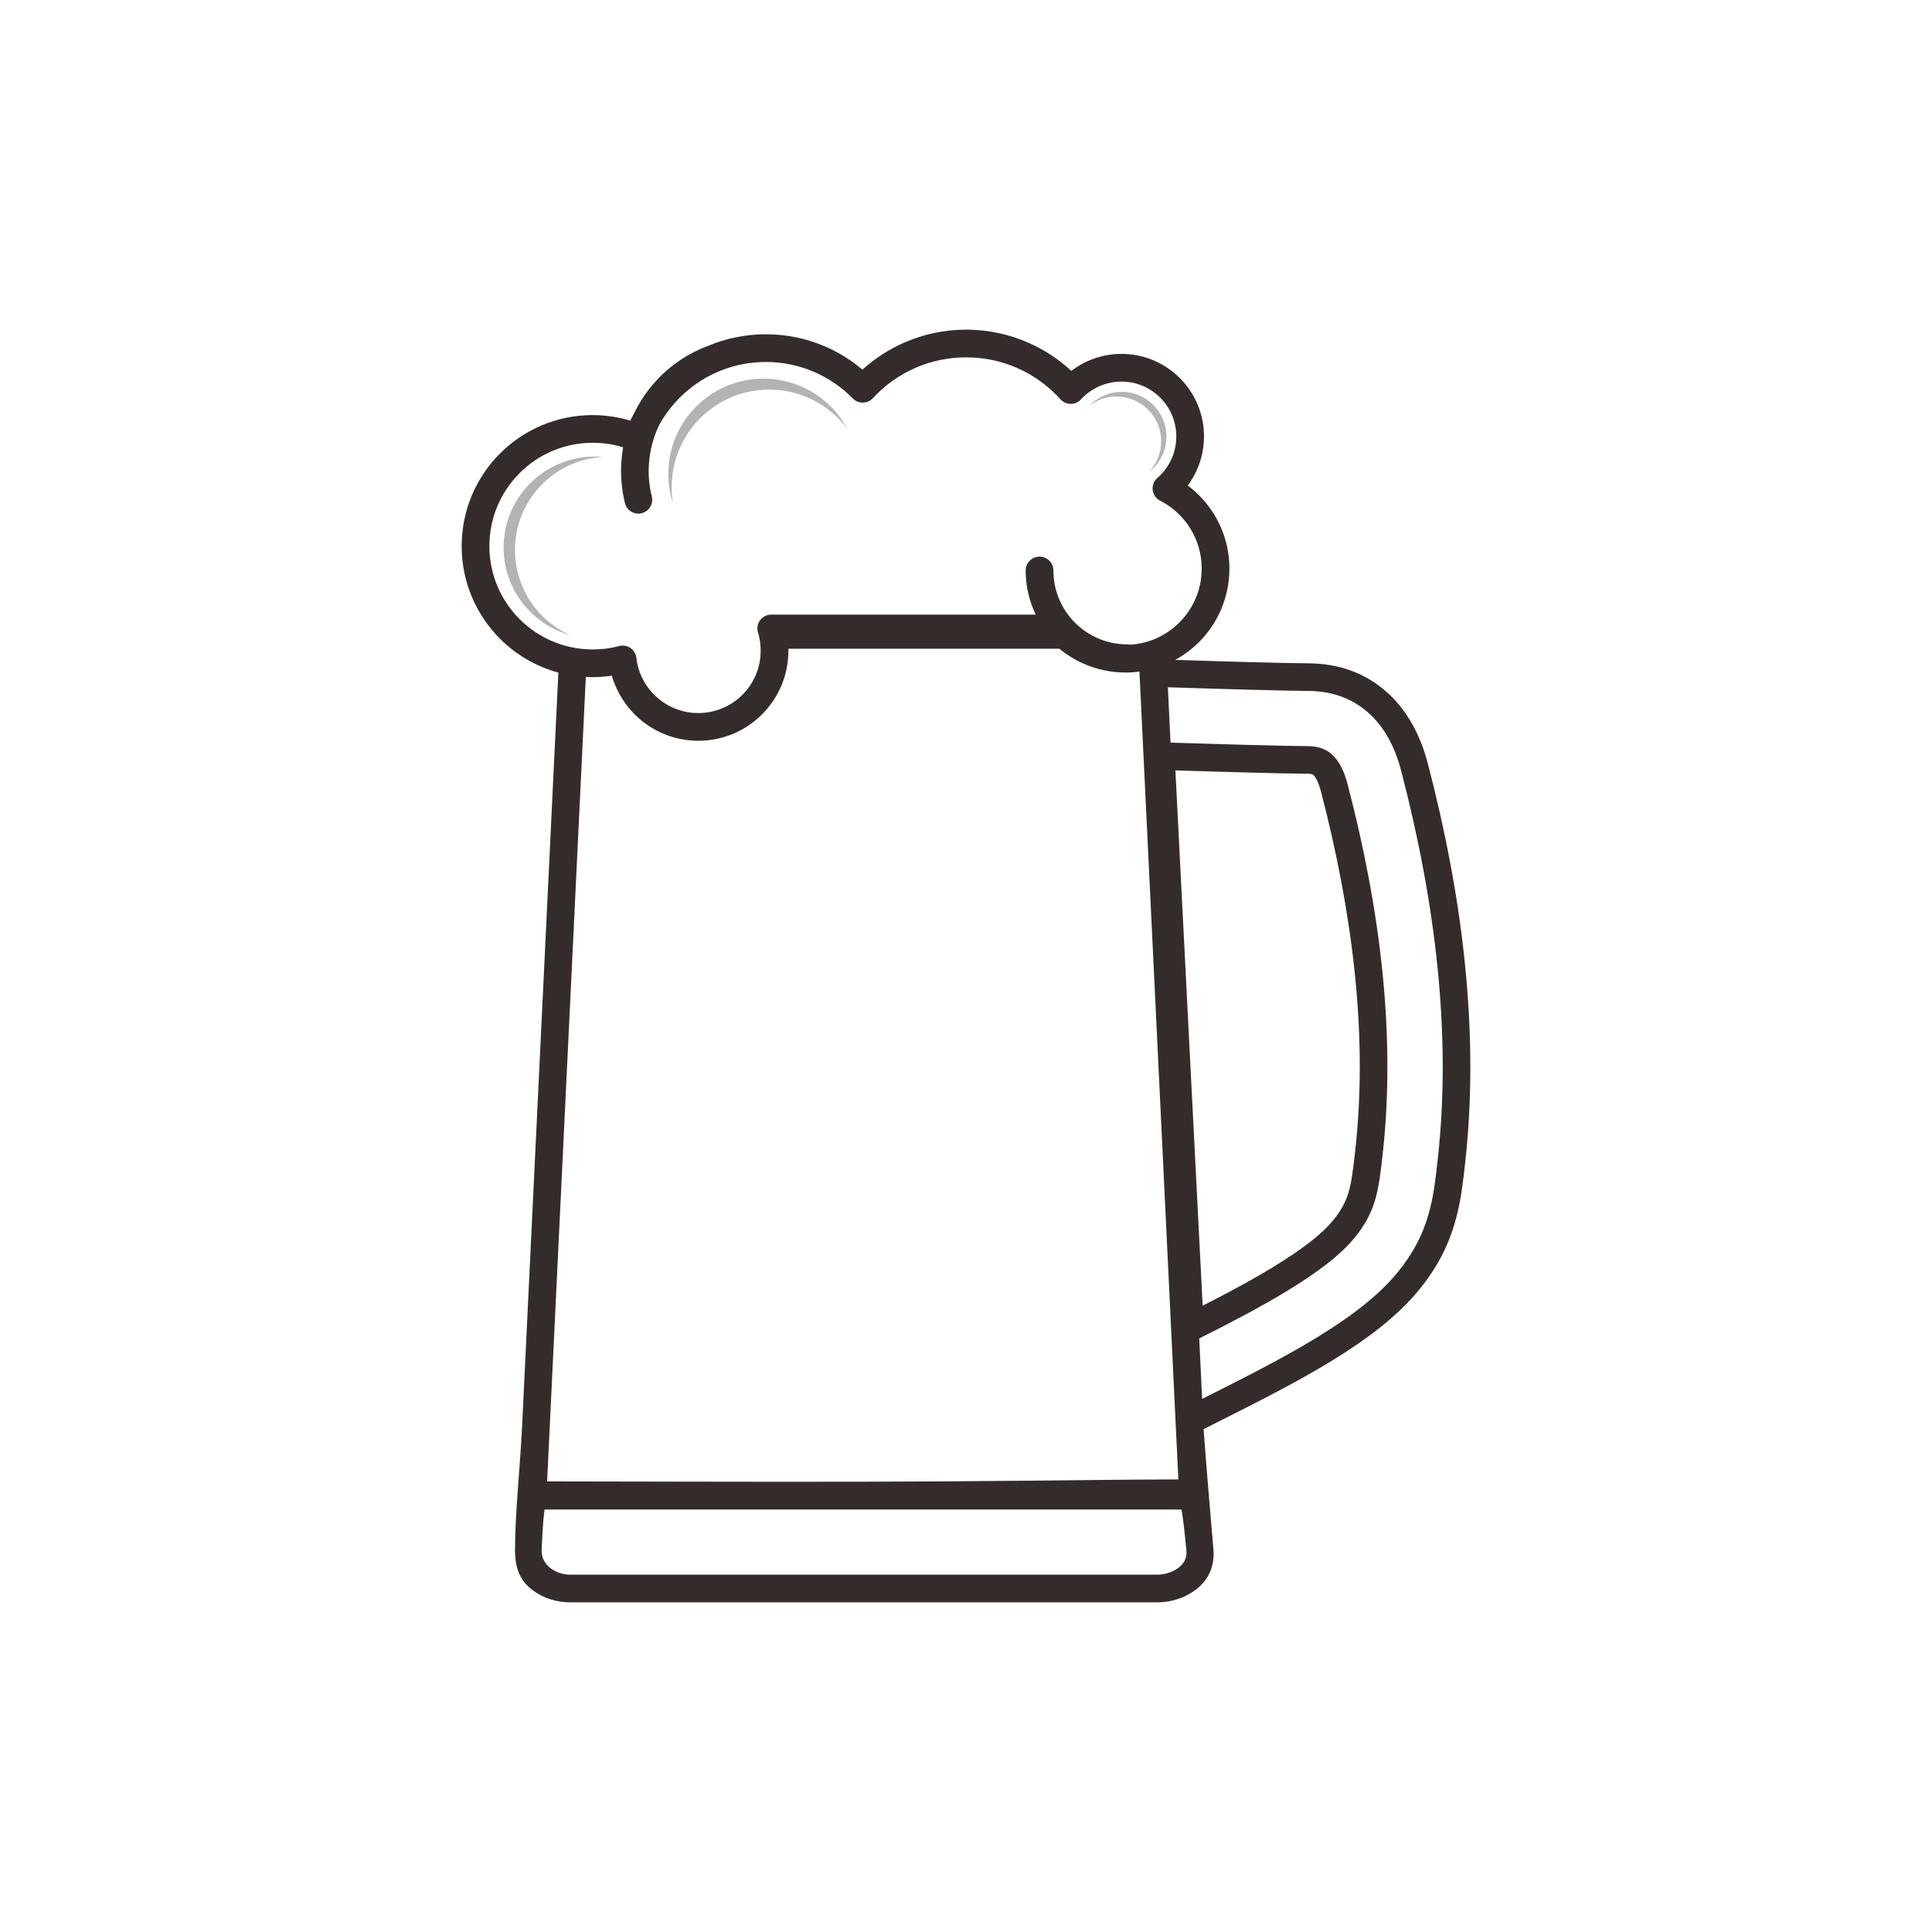
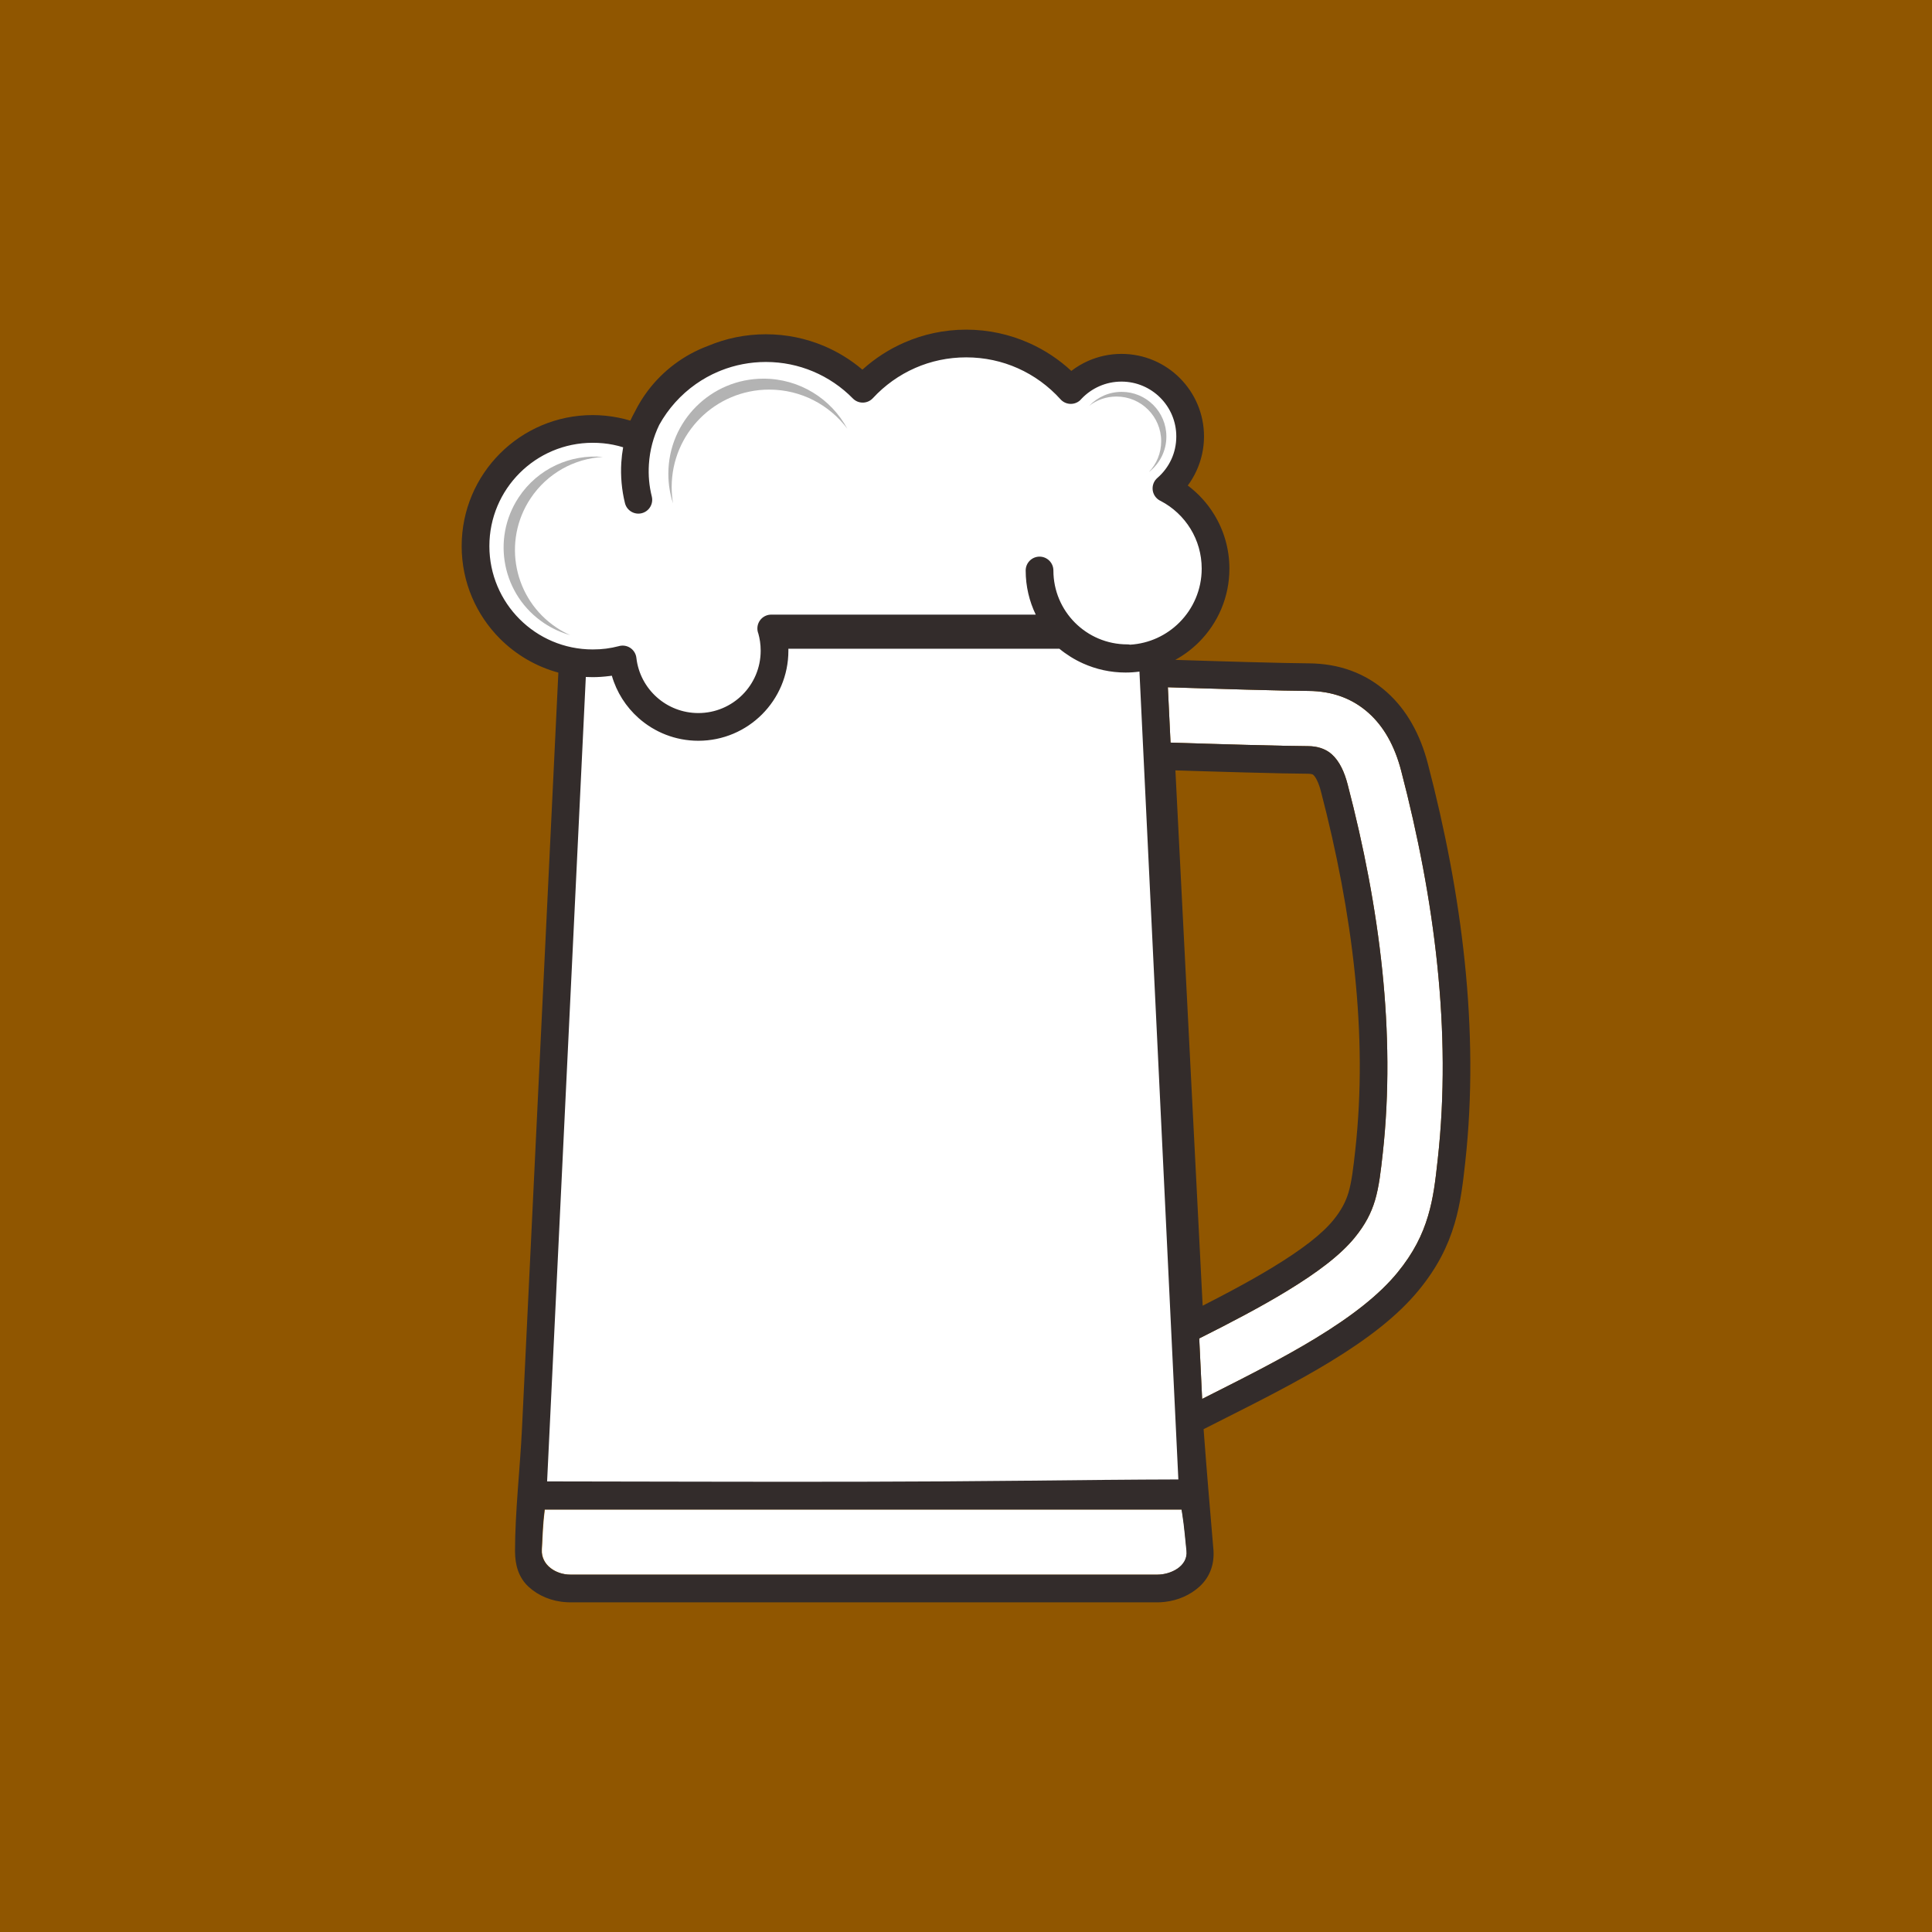
<svg xmlns="http://www.w3.org/2000/svg" width="2834.65" height="2834.65" viewBox="0 0 2834.65 2834.65">
  <defs>
    <clipPath id="clip-0">
      <path clip-rule="nonzero" d="M 0 0 L 2834.648 0 L 2834.648 2834.648 L 0 2834.648 Z M 0 0 " />
    </clipPath>
    <clipPath id="clip-1">
      <path clip-rule="nonzero" d="M 781 931 L 1751 931 L 1751 2195 L 781 2195 Z M 781 931 " />
    </clipPath>
    <clipPath id="clip-2">
      <path clip-rule="evenodd" d="M 842.184 931.512 L 1689.5 931.512 C 1699.352 1135.648 1709.191 1339.879 1719.039 1543.891 C 1729.5 1760.711 1739.871 1977.672 1750.328 2194.488 C 1588.82 2194.488 1427.199 2194.488 1265.789 2194.488 C 1104.371 2194.488 942.852 2194.488 781.434 2194.488 C 791.801 1977.672 802.312 1760.711 812.727 1543.891 C 822.527 1339.879 832.414 1135.648 842.184 931.512 " />
    </clipPath>
    <linearGradient id="linear-pattern-0" gradientUnits="userSpaceOnUse" x1="-0.278" y1="0" x2="1.087" y2="0" gradientTransform="matrix(-718.206, -6.77593, -6.77593, 718.206, 1556.35, 1566.03)">
      <stop offset="0" stop-color="rgb(255, 255, 255)" stop-opacity="1" />
    </linearGradient>
  </defs>
  <g clip-path="url(#clip-0)">
-     <path fill-rule="evenodd" fill="rgb(100%, 100%, 100%)" fill-opacity="1" d="M 0 0 L 2834.648 0 L 2834.648 2834.648 L 0 2834.648 L 0 0 " />
+     <path fill-rule="evenodd" fill="rgb(144, 86, 0)" fill-opacity="1" d="M 0 0 L 2834.648 0 L 2834.648 2834.648 L 0 2834.648 L 0 0 " />
  </g>
  <path fill-rule="nonzero" fill="rgb(100%, 100%, 100%)" fill-opacity="1" d="M 1713.5 1008.359 L 1717.422 1089.551 C 1736.648 1090.16 1754.309 1090.719 1770.359 1091.199 C 1791.461 1091.828 1810.43 1092.379 1827.262 1092.84 C 1848.488 1093.422 1866.699 1093.859 1881.879 1094.172 C 1897.359 1094.488 1909.82 1094.68 1919.25 1094.73 C 1926.059 1094.77 1932.09 1095.719 1937.422 1097.422 C 1944.031 1099.52 1949.449 1102.648 1953.859 1106.578 C 1959.578 1111.672 1964.328 1118.301 1968.25 1126.051 C 1971.93 1133.34 1974.91 1141.789 1977.289 1150.941 C 1989.121 1196.281 1999.469 1241.75 2008.012 1287.129 C 2016.578 1332.691 2023.391 1378.359 2028.109 1423.941 C 2032.75 1468.809 2035.34 1513.75 2035.57 1558.59 C 2035.801 1603.551 2033.66 1647.988 2028.84 1691.711 C 2027.371 1705.039 2026 1717.328 2024.352 1728.32 C 2022.59 1740.07 2020.461 1750.922 2017.469 1761 C 2014.75 1770.18 2011.172 1779.18 2006.262 1788.34 C 2001.461 1797.262 1995.391 1806.352 1987.57 1815.91 C 1977 1828.852 1963.109 1841.789 1946.16 1854.949 C 1929.738 1867.68 1910.41 1880.66 1888.379 1894.078 C 1869.801 1905.398 1849.301 1916.98 1827.031 1928.922 C 1805.59 1940.422 1783.102 1951.988 1759.52 1963.801 L 1763.789 2052.531 C 1769.98 2049.391 1775.391 2046.648 1780.93 2043.859 C 1828.359 2019.93 1882.68 1992.52 1930.621 1963.32 C 1956.91 1947.301 1980.281 1931.379 2000.531 1915.211 C 2020.359 1899.379 2037.07 1883.43 2050.461 1867.039 C 2062.172 1852.711 2071.32 1838.898 2078.57 1825.16 C 2085.781 1811.512 2091.129 1797.898 2095.289 1783.871 C 2099.238 1770.5 2101.941 1757.539 2104.051 1744.219 C 2106.129 1731.102 2107.762 1716.461 2109.512 1700.602 C 2114.691 1653.629 2117 1606.43 2116.77 1559.148 C 2116.539 1511.762 2113.762 1463.859 2108.781 1415.691 C 2103.871 1368.219 2096.77 1320.609 2087.82 1273.039 C 2078.84 1225.281 2068.039 1177.75 2055.738 1130.621 C 2051.172 1113.09 2044.82 1096.461 2036.27 1081.461 C 2028.699 1068.172 2019.328 1056.141 2007.852 1045.91 C 1996.379 1035.691 1983.238 1027.551 1968.219 1022.051 C 1953.809 1016.77 1937.648 1013.852 1919.57 1013.738 C 1910.559 1013.691 1898.59 1013.512 1883.672 1013.191 C 1868.43 1012.871 1850.262 1012.422 1829.172 1011.852 C 1811.461 1011.371 1791.762 1010.801 1770.078 1010.129 C 1752.211 1009.59 1733.352 1009 1713.5 1008.359 " />
  <path fill-rule="nonzero" fill="rgb(100%, 100%, 100%)" fill-opacity="1" d="M 1733.941 2214.809 C 1422.422 2214.809 1110.898 2214.809 799.371 2214.809 C 796.766 2234.391 796.102 2253.828 795.113 2273.512 C 793.891 2296.77 816.484 2310.328 836.879 2310.328 L 1698.52 2310.328 C 1717.68 2310.328 1743.59 2298.289 1741.172 2275.289 C 1739.25 2257.559 1737.891 2239.539 1735.141 2222.328 L 1733.941 2214.809 " />
  <g clip-path="url(#clip-1)">
    <g clip-path="url(#clip-2)">
      <path fill-rule="nonzero" fill="url(#linear-pattern-0)" d="M 1762.246 931.621 L 1750.242 2203.629 L 769.52 2194.379 L 781.52 922.371 Z M 1762.246 931.621 " />
    </g>
  </g>
  <path fill-rule="evenodd" fill="rgb(100%, 100%, 100%)" fill-opacity="1" d="M 842.184 931.512 L 1689.5 931.512 L 1701.102 1172.02 C 1370.289 965.371 1164.828 1310.922 830.633 1172.02 C 834.492 1091.852 838.348 1011.672 842.184 931.512 " />
  <path fill-rule="evenodd" fill="rgb(100%, 100%, 100%)" fill-opacity="1" d="M 869.621 629.34 C 893.254 629.34 915.77 634.109 936.266 642.73 C 963.793 565.809 1037.309 510.762 1123.699 510.762 C 1179.359 510.762 1229.672 533.621 1265.789 570.441 C 1303.539 529.578 1357.57 503.988 1417.59 503.988 C 1478.512 503.988 1533.262 530.359 1571.09 572.289 C 1589.512 552.18 1615.988 539.559 1645.422 539.559 C 1701.078 539.559 1746.199 584.691 1746.199 640.352 C 1746.199 670.789 1732.699 698.078 1711.371 716.559 C 1754.16 738.43 1783.469 782.941 1783.469 834.301 C 1783.469 907.27 1724.32 966.422 1651.352 966.422 C 1612.09 966.422 1576.84 949.289 1552.641 922.109 L 1131.57 922.109 C 1134.711 932.43 1136.41 943.379 1136.41 954.73 C 1136.41 1016.48 1086.352 1066.531 1024.609 1066.531 C 967.191 1066.531 919.895 1023.238 913.547 967.52 C 899.523 971.219 884.805 973.191 869.621 973.191 C 774.668 973.191 697.695 896.219 697.695 801.27 C 697.695 706.309 774.668 629.34 869.621 629.34 " />
  <path fill-rule="evenodd" fill="rgb(100%, 100%, 100%)" fill-opacity="1" d="M 1227.91 1608.219 C 1259.328 1608.219 1284.809 1633.699 1284.809 1665.129 C 1284.809 1696.551 1259.328 1722.031 1227.91 1722.031 C 1196.48 1722.031 1171 1696.551 1171 1665.129 C 1171 1633.699 1196.48 1608.219 1227.91 1608.219 Z M 968.852 1629.191 C 1000.281 1629.191 1025.75 1654.66 1025.75 1686.09 C 1025.75 1717.512 1000.281 1742.988 968.852 1742.988 C 937.426 1742.988 911.949 1717.512 911.949 1686.09 C 911.949 1654.66 937.43 1629.191 968.852 1629.191 Z M 1127.578 1931.66 C 1154.039 1931.66 1175.5 1953.121 1175.5 1979.578 C 1175.5 2006.039 1154.039 2027.5 1127.578 2027.5 C 1101.109 2027.5 1079.66 2006.039 1079.66 1979.578 C 1079.66 1953.121 1101.109 1931.66 1127.578 1931.66 Z M 1091.641 1799.891 C 1108.18 1799.891 1121.59 1813.301 1121.59 1829.84 C 1121.59 1846.379 1108.18 1859.789 1091.641 1859.789 C 1075.102 1859.789 1061.691 1846.379 1061.691 1829.84 C 1061.691 1813.301 1075.102 1799.891 1091.641 1799.891 Z M 1111.48 1679.352 C 1129.469 1679.352 1144.051 1693.93 1144.051 1711.922 C 1144.051 1729.91 1129.469 1744.488 1111.48 1744.488 C 1093.488 1744.488 1078.91 1729.91 1078.91 1711.922 C 1078.91 1693.93 1093.488 1679.352 1111.48 1679.352 Z M 1147.422 1471.211 C 1165.41 1471.211 1179.988 1485.789 1179.988 1503.781 C 1179.988 1521.762 1165.41 1536.352 1147.422 1536.352 C 1129.43 1536.352 1114.852 1521.762 1114.852 1503.781 C 1114.852 1485.789 1129.43 1471.211 1147.422 1471.211 Z M 1000.301 1382.109 C 1028.422 1382.109 1051.211 1404.91 1051.211 1433.031 C 1051.211 1461.141 1028.422 1483.941 1000.301 1483.941 C 972.184 1483.941 949.391 1461.141 949.391 1433.031 C 949.391 1404.91 972.184 1382.109 1000.301 1382.109 Z M 1287.801 1341.68 C 1319.23 1341.68 1344.711 1367.16 1344.711 1398.578 C 1344.711 1430.012 1319.23 1455.488 1287.801 1455.488 C 1256.379 1455.488 1230.898 1430.012 1230.898 1398.578 C 1230.898 1367.16 1256.379 1341.68 1287.801 1341.68 " />
  <path fill-rule="evenodd" fill="rgb(70.117%, 70.117%, 70.117%)" fill-opacity="1" d="M 1120.199 555.57 C 1173.352 555.57 1219.551 585.262 1243.141 628.969 C 1217.039 594.148 1175.441 571.629 1128.578 571.629 C 1049.551 571.629 985.484 635.691 985.484 714.719 C 985.484 722.82 986.172 730.762 987.465 738.5 C 983.016 724.859 980.602 710.301 980.602 695.172 C 980.602 618.07 1043.102 555.57 1120.199 555.57 " />
  <path fill-rule="evenodd" fill="rgb(70.117%, 70.117%, 70.117%)" fill-opacity="1" d="M 761.18 729.5 C 789.273 687.191 837.34 666.109 884.598 670.43 C 843.086 672.809 803.16 694.02 778.391 731.32 C 736.613 794.23 753.75 879.102 816.664 920.879 C 823.113 925.16 829.801 928.82 836.645 931.879 C 823.434 928.211 810.562 922.43 798.52 914.441 C 737.141 873.68 720.422 790.879 761.18 729.5 " />
  <path fill-rule="evenodd" fill="rgb(70.117%, 70.117%, 70.117%)" fill-opacity="1" d="M 1645.711 574.941 C 1681.949 574.941 1711.328 604.32 1711.328 640.559 C 1711.328 661.762 1701.27 680.609 1685.66 692.609 C 1696.84 680.84 1703.699 664.93 1703.699 647.422 C 1703.699 611.191 1674.32 581.809 1638.09 581.809 C 1623.051 581.809 1609.199 586.871 1598.141 595.379 C 1610.09 582.789 1626.988 574.941 1645.711 574.941 " />
  <path fill-rule="nonzero" fill="rgb(19.994%, 17.259%, 16.869%)" fill-opacity="1" d="M 1724.559 1130.309 L 1734.469 1325.352 C 1738.59 1406.449 1742.68 1486.801 1748.52 1601.371 L 1764.551 1915.75 C 1779.922 1907.93 1794.371 1900.398 1807.82 1893.191 C 1829.629 1881.488 1849.512 1870.27 1867.25 1859.461 C 1888.16 1846.73 1906.289 1834.57 1921.379 1822.871 C 1935.93 1811.578 1947.602 1800.781 1956.129 1790.34 C 1962.18 1782.941 1966.859 1775.949 1970.52 1769.121 C 1974.059 1762.531 1976.629 1756.09 1978.57 1749.57 C 1980.891 1741.711 1982.66 1732.621 1984.18 1722.441 C 1985.809 1711.5 1987.109 1699.859 1988.5 1687.262 C 1993.199 1644.629 1995.289 1601.738 1995.07 1558.75 C 1994.852 1515.648 1992.32 1472.02 1987.77 1428.07 C 1983.18 1383.711 1976.539 1339.148 1968.148 1294.602 C 1959.73 1249.859 1949.602 1205.309 1938.07 1161.102 C 1936.41 1154.738 1934.422 1149.02 1932.039 1144.32 C 1930.398 1141.059 1928.672 1138.512 1926.859 1136.91 C 1926.441 1136.539 1925.891 1136.23 1925.199 1136 C 1923.66 1135.512 1921.641 1135.238 1919.09 1135.23 C 1909.07 1135.172 1896.398 1134.98 1881.078 1134.672 C 1865.469 1134.352 1847.211 1133.898 1826.309 1133.328 C 1808.359 1132.852 1789.352 1132.301 1769.25 1131.691 C 1754.719 1131.25 1739.828 1130.789 1724.559 1130.309 Z M 956.324 728.469 C 958.996 739.352 952.348 750.34 941.477 753.012 C 930.602 755.68 919.613 749.039 916.941 738.16 C 914.602 728.75 912.941 718.891 912.02 708.641 C 911.121 698.672 910.957 688.66 911.582 678.711 C 912.062 671.09 912.973 663.602 914.285 656.262 C 909.52 654.789 904.656 653.559 899.711 652.559 C 890.262 650.66 880.203 649.66 869.621 649.66 C 827.754 649.66 789.852 666.629 762.422 694.07 C 734.988 721.5 718.02 759.398 718.02 801.27 C 718.02 843.129 734.988 881.039 762.422 908.469 C 789.852 935.898 827.758 952.871 869.621 952.871 C 876.672 952.871 883.223 952.461 889.262 951.68 C 895.371 950.898 901.535 949.691 907.715 948.09 C 908.871 947.738 910.078 947.488 911.324 947.359 C 922.461 946.129 932.488 954.16 933.715 965.301 C 936.316 988.148 947.398 1008.469 963.754 1023.051 C 979.906 1037.449 1001.23 1046.199 1024.609 1046.199 C 1049.871 1046.199 1072.738 1035.969 1089.289 1019.422 C 1105.84 1002.859 1116.078 980 1116.078 954.73 C 1116.078 950.012 1115.738 945.469 1115.102 941.141 C 1114.5 937.039 1113.68 933.191 1112.672 929.609 C 1111.75 927.289 1111.238 924.762 1111.238 922.102 C 1111.238 910.879 1120.34 901.781 1131.57 901.781 L 1519.66 901.781 C 1510.199 882.199 1504.891 860.23 1504.891 837.031 C 1504.891 825.801 1514 816.699 1525.219 816.699 C 1536.449 816.699 1545.551 825.801 1545.551 837.031 C 1545.551 866.969 1557.68 894.07 1577.301 913.691 C 1596.922 933.301 1624.02 945.441 1653.961 945.441 C 1655.422 945.441 1656.84 945.59 1658.211 945.879 C 1686.352 944.18 1711.68 932.07 1730.398 913.352 C 1750.629 893.121 1763.141 865.172 1763.141 834.301 C 1763.141 812.871 1757.16 792.891 1746.789 775.949 C 1736.18 758.641 1721.031 744.43 1703.02 735.031 C 1700.422 733.859 1698.031 732.121 1696.039 729.82 C 1688.719 721.359 1689.641 708.559 1698.102 701.238 C 1706.809 693.699 1713.879 684.352 1718.711 673.781 C 1723.309 663.711 1725.871 652.398 1725.871 640.352 C 1725.871 618.129 1716.871 598.012 1702.309 583.449 C 1687.75 568.898 1667.641 559.891 1645.422 559.891 C 1633.84 559.891 1622.891 562.301 1613.031 566.641 C 1603.09 571.02 1594.25 577.262 1587 584.879 C 1586.309 585.762 1585.531 586.602 1584.66 587.379 C 1576.328 594.871 1563.5 594.199 1556 585.871 C 1538.578 566.559 1517.23 550.91 1493.238 540.238 C 1470.238 530.012 1444.648 524.32 1417.59 524.32 C 1390.941 524.32 1365.691 529.852 1342.922 539.82 C 1319.219 550.191 1298.07 565.391 1280.711 584.172 L 1280.699 584.16 L 1280 584.891 C 1272.02 592.738 1259.18 592.629 1251.328 584.648 C 1234.852 567.84 1214.988 554.262 1192.828 544.949 C 1171.578 536.02 1148.23 531.09 1123.699 531.09 C 1100.43 531.09 1078.199 535.531 1057.828 543.602 C 1057.02 544.02 1056.172 544.391 1055.281 544.699 L 1054.141 545.109 C 1042.371 550.078 1031.25 556.27 1020.941 563.531 C 998.836 579.102 980.414 599.559 967.25 623.352 C 958.707 640.969 953.379 660.512 952.074 681.262 C 951.559 689.52 951.664 697.488 952.352 705.148 C 953.051 712.91 954.391 720.711 956.32 728.469 Z M 859.516 993.262 C 854.617 1095.43 849.695 1197.609 844.773 1299.77 L 832.977 1544.84 C 828.844 1630.852 824.695 1716.891 820.551 1802.93 C 814.598 1926.469 808.641 2050.02 802.727 2173.531 C 851.523 2173.57 937.516 2173.738 1023.512 2173.922 C 1185.102 2174.238 1346.262 2174.238 1507.852 2172.469 C 1584.18 2171.629 1660.531 2170.801 1728.891 2170.648 C 1724.039 2070.09 1719.211 1969.5 1714.379 1868.922 C 1709.191 1760.879 1704 1652.84 1698.789 1544.84 L 1671.809 985.379 C 1665.121 986.281 1658.289 986.75 1651.352 986.75 C 1629.25 986.75 1608.16 981.969 1589.051 973.398 C 1576.469 967.738 1564.809 960.469 1554.34 951.84 L 1156.699 951.84 C 1156.719 952.801 1156.73 953.77 1156.73 954.73 C 1156.73 991.211 1141.941 1024.25 1118.031 1048.16 C 1094.121 1072.07 1061.09 1086.859 1024.609 1086.859 C 990.895 1086.859 960.113 1074.199 936.758 1053.379 C 918.441 1037.051 904.703 1015.672 897.699 991.398 C 896.586 991.559 895.469 991.711 894.34 991.859 C 885.859 992.949 877.602 993.52 869.621 993.52 C 866.23 993.52 862.863 993.43 859.516 993.262 Z M 1733.52 2214.809 C 1421.988 2214.809 1110.469 2214.809 798.945 2214.809 C 796.34 2234.391 795.676 2253.828 794.688 2273.512 C 793.465 2296.77 816.059 2310.328 836.453 2310.328 L 1698.09 2310.328 C 1717.25 2310.328 1743.16 2298.289 1740.738 2275.289 C 1738.828 2257.559 1737.469 2239.539 1734.719 2222.328 Z M 1765.922 2096.891 C 1771.23 2167.352 1774.422 2203.75 1780.121 2271.012 C 1782.5 2292.961 1776.141 2313.012 1759.969 2327.809 C 1746.711 2339.949 1728.578 2348.211 1708.621 2350.371 C 1704.898 2350.77 1701.379 2350.98 1698.09 2350.98 L 836.453 2350.98 C 835.555 2350.98 833.926 2350.922 831.566 2350.801 C 809.629 2349.699 790.062 2341.352 775.895 2328.469 C 760.914 2314.852 755.637 2296.281 755.637 2275.629 C 755.637 2218.941 763.078 2154 765.875 2095.66 C 770.586 1997.461 775.32 1899.238 780.055 1801.031 C 784.203 1714.988 788.352 1628.949 792.48 1542.93 L 804.277 1297.859 C 809.27 1194.199 814.266 1090.52 819.238 986.852 C 786.402 977.949 757.047 960.57 733.68 937.211 C 698.887 902.422 677.367 854.352 677.367 801.27 C 677.367 748.18 698.891 700.109 733.68 665.32 C 768.473 630.531 816.535 609.012 869.621 609.012 C 882.359 609.012 895.086 610.34 907.652 612.859 C 913.484 614.031 919.223 615.469 924.848 617.148 C 926.918 612.711 929.137 608.352 931.492 604.078 C 936.926 593.129 943.344 582.789 950.625 573.148 C 973.02 543.52 1003.609 520.578 1038.781 507.52 C 1064.91 496.52 1093.609 490.441 1123.699 490.441 C 1153.77 490.441 1182.43 496.5 1208.551 507.469 C 1229.27 516.172 1248.391 528 1265.34 542.371 C 1283.391 526.039 1304.09 512.57 1326.719 502.66 C 1354.629 490.441 1385.371 483.66 1417.59 483.66 C 1450.281 483.66 1481.48 490.66 1509.762 503.238 C 1532.75 513.469 1553.699 527.379 1571.871 544.211 C 1579.5 538.34 1587.82 533.379 1596.672 529.48 C 1611.641 522.891 1628.129 519.23 1645.422 519.23 C 1678.859 519.23 1709.141 532.789 1731.051 554.711 C 1752.969 576.629 1766.531 606.91 1766.531 640.352 C 1766.531 658.16 1762.602 675.191 1755.551 690.621 C 1752.02 698.328 1747.711 705.621 1742.719 712.359 C 1758.16 723.93 1771.32 738.352 1781.41 754.828 C 1795.609 778.02 1803.801 805.23 1803.801 834.301 C 1803.801 876.391 1786.73 914.5 1759.141 942.09 C 1748.879 952.352 1737.16 961.16 1724.328 968.172 C 1741.391 968.719 1757.02 969.211 1771.199 969.641 C 1793.738 970.328 1813.379 970.898 1830.121 971.359 C 1851.578 971.941 1869.699 972.391 1884.461 972.699 C 1899.539 973.012 1911.301 973.199 1919.73 973.25 C 1942.898 973.379 1963.648 977.148 1982.199 983.941 C 2002.219 991.27 2019.68 1002.059 2034.852 1015.578 C 2049.672 1028.789 2061.762 1044.309 2071.52 1061.449 C 2081.871 1079.609 2089.52 1099.57 2094.961 1120.449 C 2107.559 1168.73 2118.578 1217.172 2127.68 1265.57 C 2136.82 1314.148 2144.07 1362.879 2149.109 1411.559 C 2154.191 1460.66 2157.02 1509.859 2157.262 1558.988 C 2157.5 1608.238 2155.141 1657 2149.84 1705.051 C 2148.109 1720.75 2146.48 1735.309 2144.059 1750.57 C 2141.672 1765.648 2138.641 1780.289 2134.191 1795.301 C 2129.281 1811.879 2122.961 1827.949 2114.461 1844.051 C 2106.012 1860.059 2095.422 1876.07 2081.898 1892.609 C 2066.5 1911.461 2047.738 1929.441 2025.781 1946.961 C 2004.25 1964.148 1979.512 1981.02 1951.738 1997.941 C 1902.422 2027.98 1847.309 2055.789 1799.191 2080.07 C 1786.262 2086.59 1773.738 2092.91 1765.922 2096.891 Z M 1713.5 1008.359 L 1717.422 1089.551 C 1736.648 1090.16 1754.309 1090.719 1770.359 1091.199 C 1791.461 1091.828 1810.43 1092.379 1827.262 1092.84 C 1848.48 1093.422 1866.699 1093.859 1881.879 1094.172 C 1897.359 1094.488 1909.82 1094.68 1919.25 1094.73 C 1926.059 1094.77 1932.09 1095.719 1937.422 1097.422 C 1944.02 1099.52 1949.449 1102.648 1953.859 1106.578 C 1959.578 1111.672 1964.328 1118.301 1968.25 1126.051 C 1971.93 1133.34 1974.91 1141.789 1977.289 1150.941 C 1989.121 1196.281 1999.469 1241.75 2008.012 1287.129 C 2016.578 1332.691 2023.391 1378.359 2028.109 1423.941 C 2032.75 1468.809 2035.34 1513.75 2035.57 1558.59 C 2035.789 1603.551 2033.66 1647.988 2028.84 1691.711 C 2027.371 1705.039 2026 1717.328 2024.352 1728.32 C 2022.59 1740.07 2020.449 1750.922 2017.469 1761 C 2014.75 1770.18 2011.172 1779.18 2006.25 1788.34 C 2001.461 1797.262 1995.379 1806.352 1987.57 1815.91 C 1977 1828.852 1963.109 1841.789 1946.148 1854.949 C 1929.738 1867.68 1910.398 1880.66 1888.379 1894.078 C 1869.801 1905.398 1849.301 1916.98 1827.031 1928.922 C 1805.59 1940.422 1783.102 1951.988 1759.52 1963.801 L 1763.789 2052.531 C 1769.98 2049.391 1775.391 2046.648 1780.93 2043.859 C 1828.352 2019.93 1882.672 1992.52 1930.609 1963.32 C 1956.898 1947.301 1980.27 1931.379 2000.531 1915.211 C 2020.359 1899.379 2037.07 1883.43 2050.461 1867.039 C 2062.172 1852.711 2071.32 1838.898 2078.57 1825.16 C 2085.781 1811.512 2091.129 1797.898 2095.281 1783.871 C 2099.238 1770.5 2101.941 1757.539 2104.039 1744.219 C 2106.121 1731.102 2107.762 1716.461 2109.512 1700.602 C 2114.691 1653.629 2116.988 1606.43 2116.77 1559.148 C 2116.539 1511.762 2113.762 1463.859 2108.781 1415.691 C 2103.859 1368.219 2096.77 1320.609 2087.82 1273.039 C 2078.84 1225.281 2068.039 1177.75 2055.738 1130.621 C 2051.172 1113.09 2044.82 1096.461 2036.27 1081.461 C 2028.699 1068.172 2019.328 1056.141 2007.852 1045.91 C 1996.379 1035.691 1983.238 1027.551 1968.219 1022.051 C 1953.809 1016.77 1937.648 1013.852 1919.57 1013.738 C 1910.559 1013.691 1898.59 1013.512 1883.672 1013.191 C 1868.43 1012.871 1850.262 1012.422 1829.172 1011.852 C 1811.461 1011.371 1791.75 1010.801 1770.078 1010.129 C 1752.211 1009.59 1733.352 1009 1713.5 1008.359 " />
</svg>
